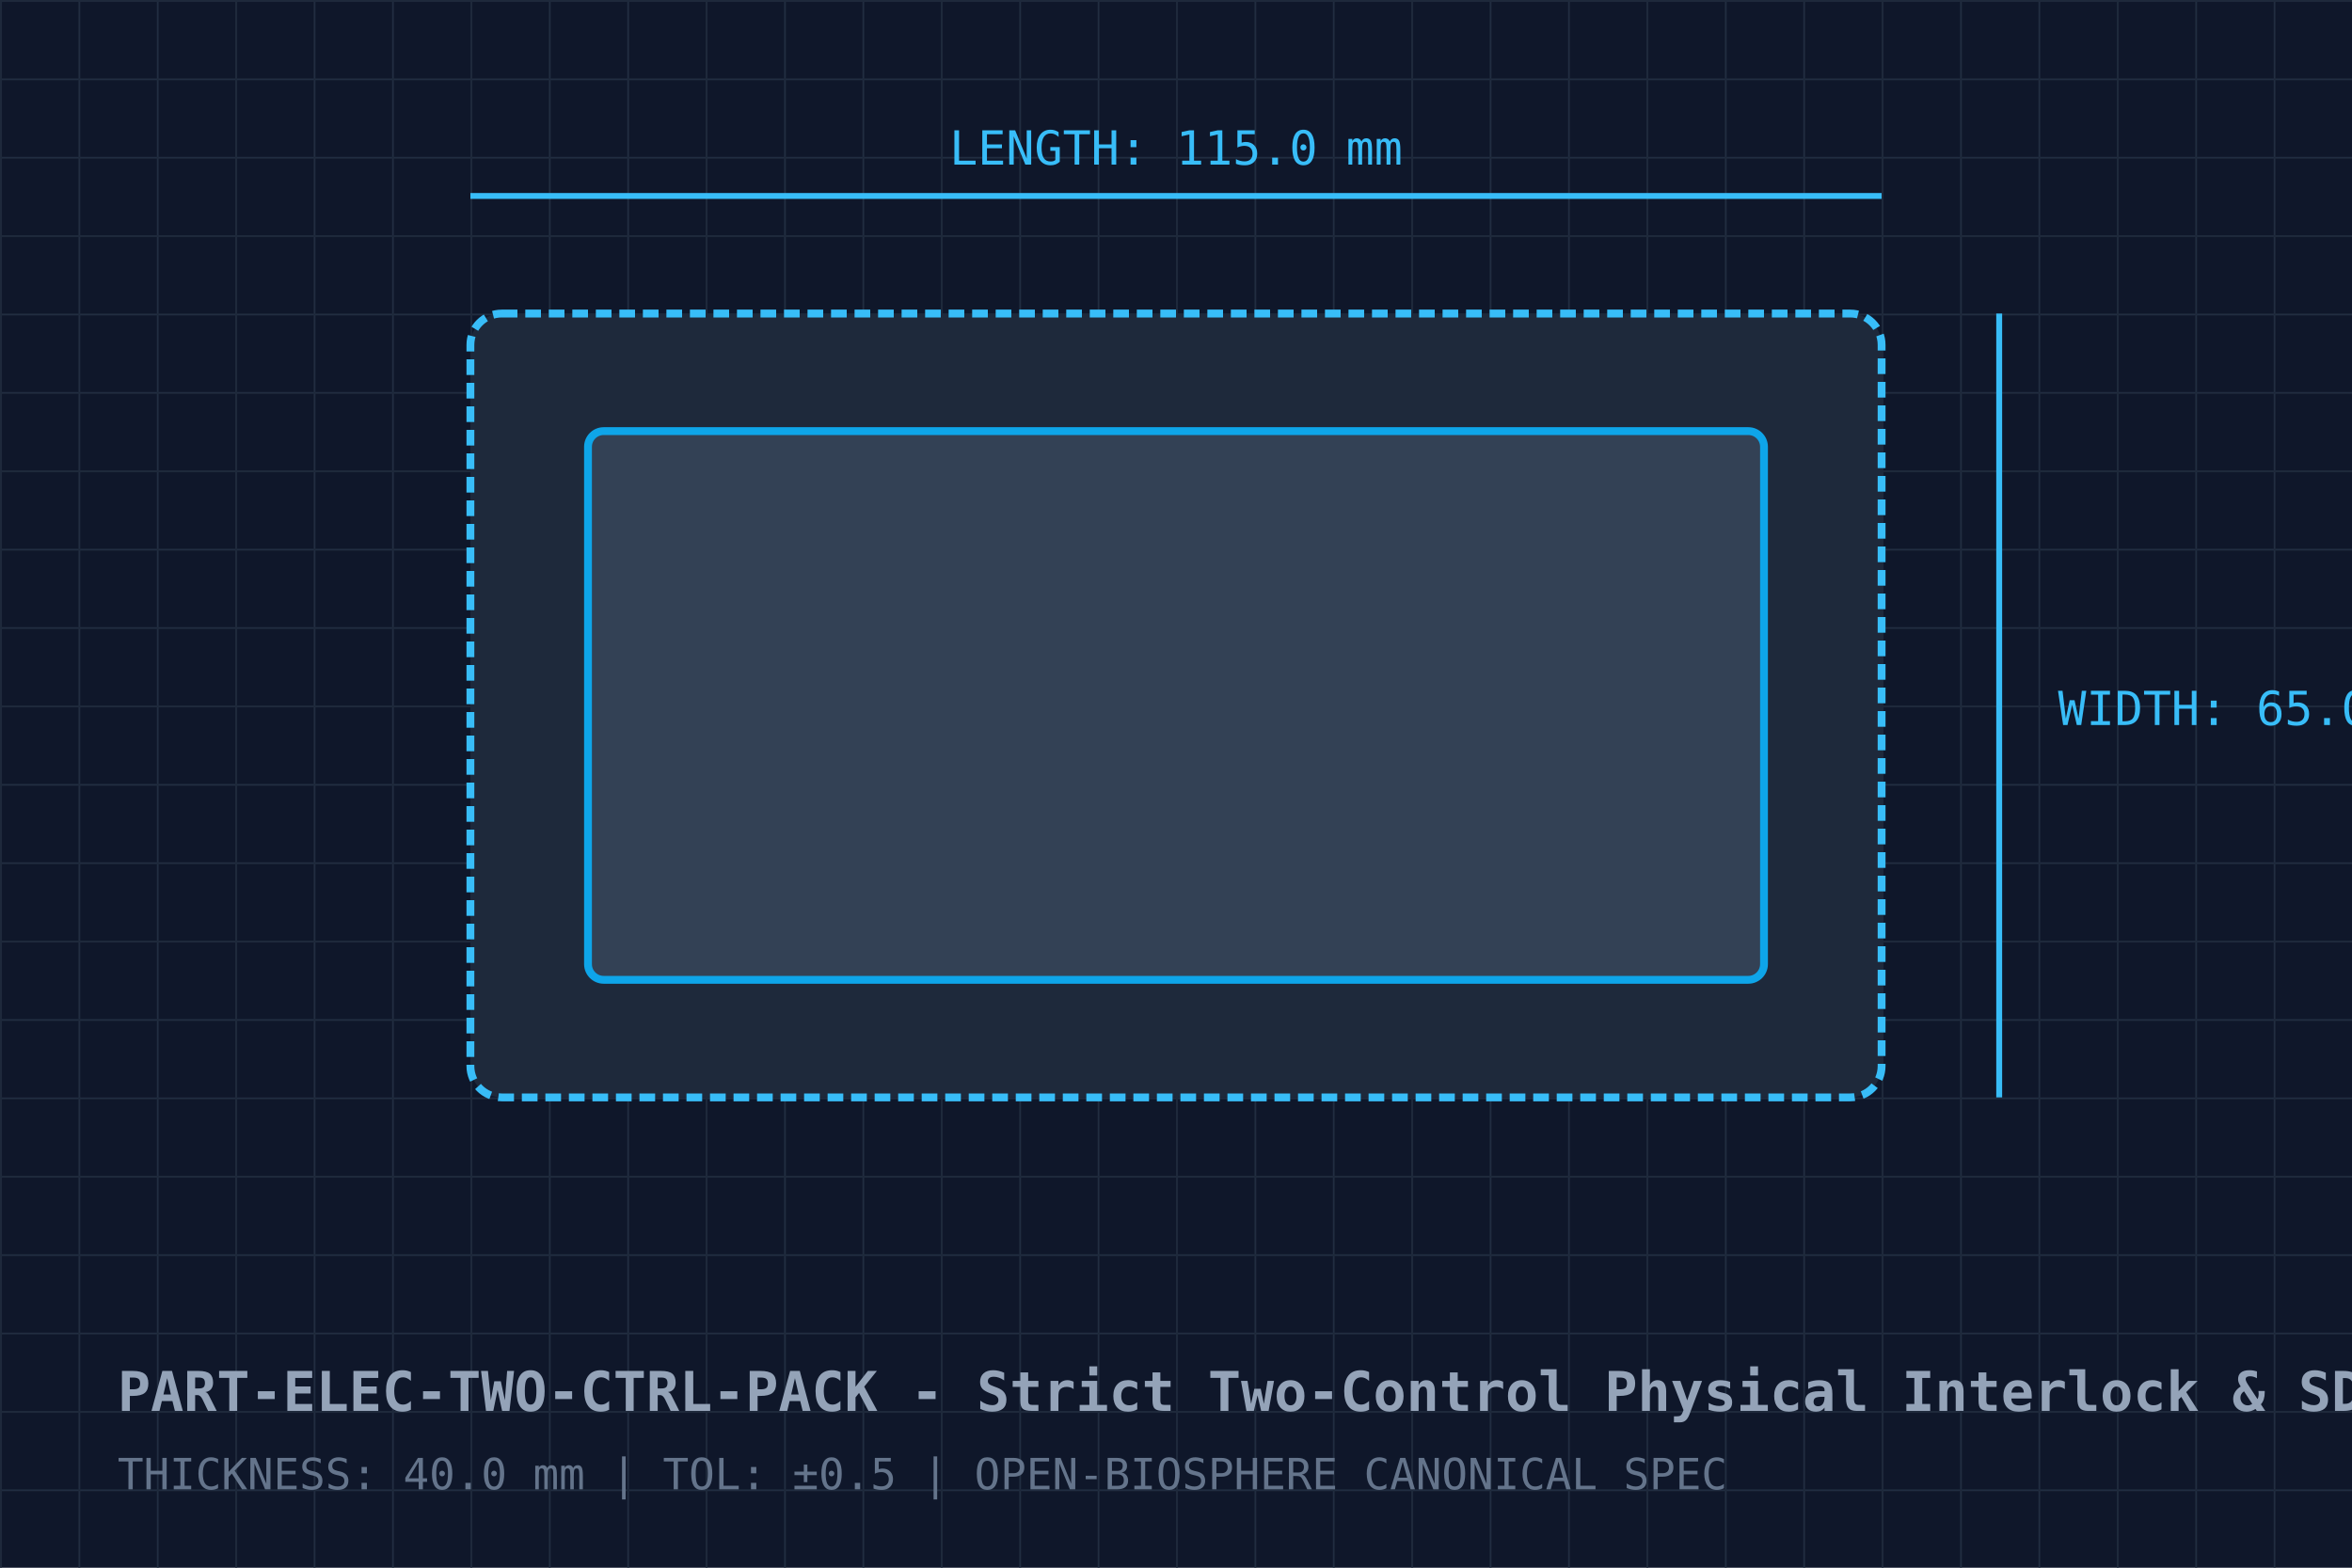
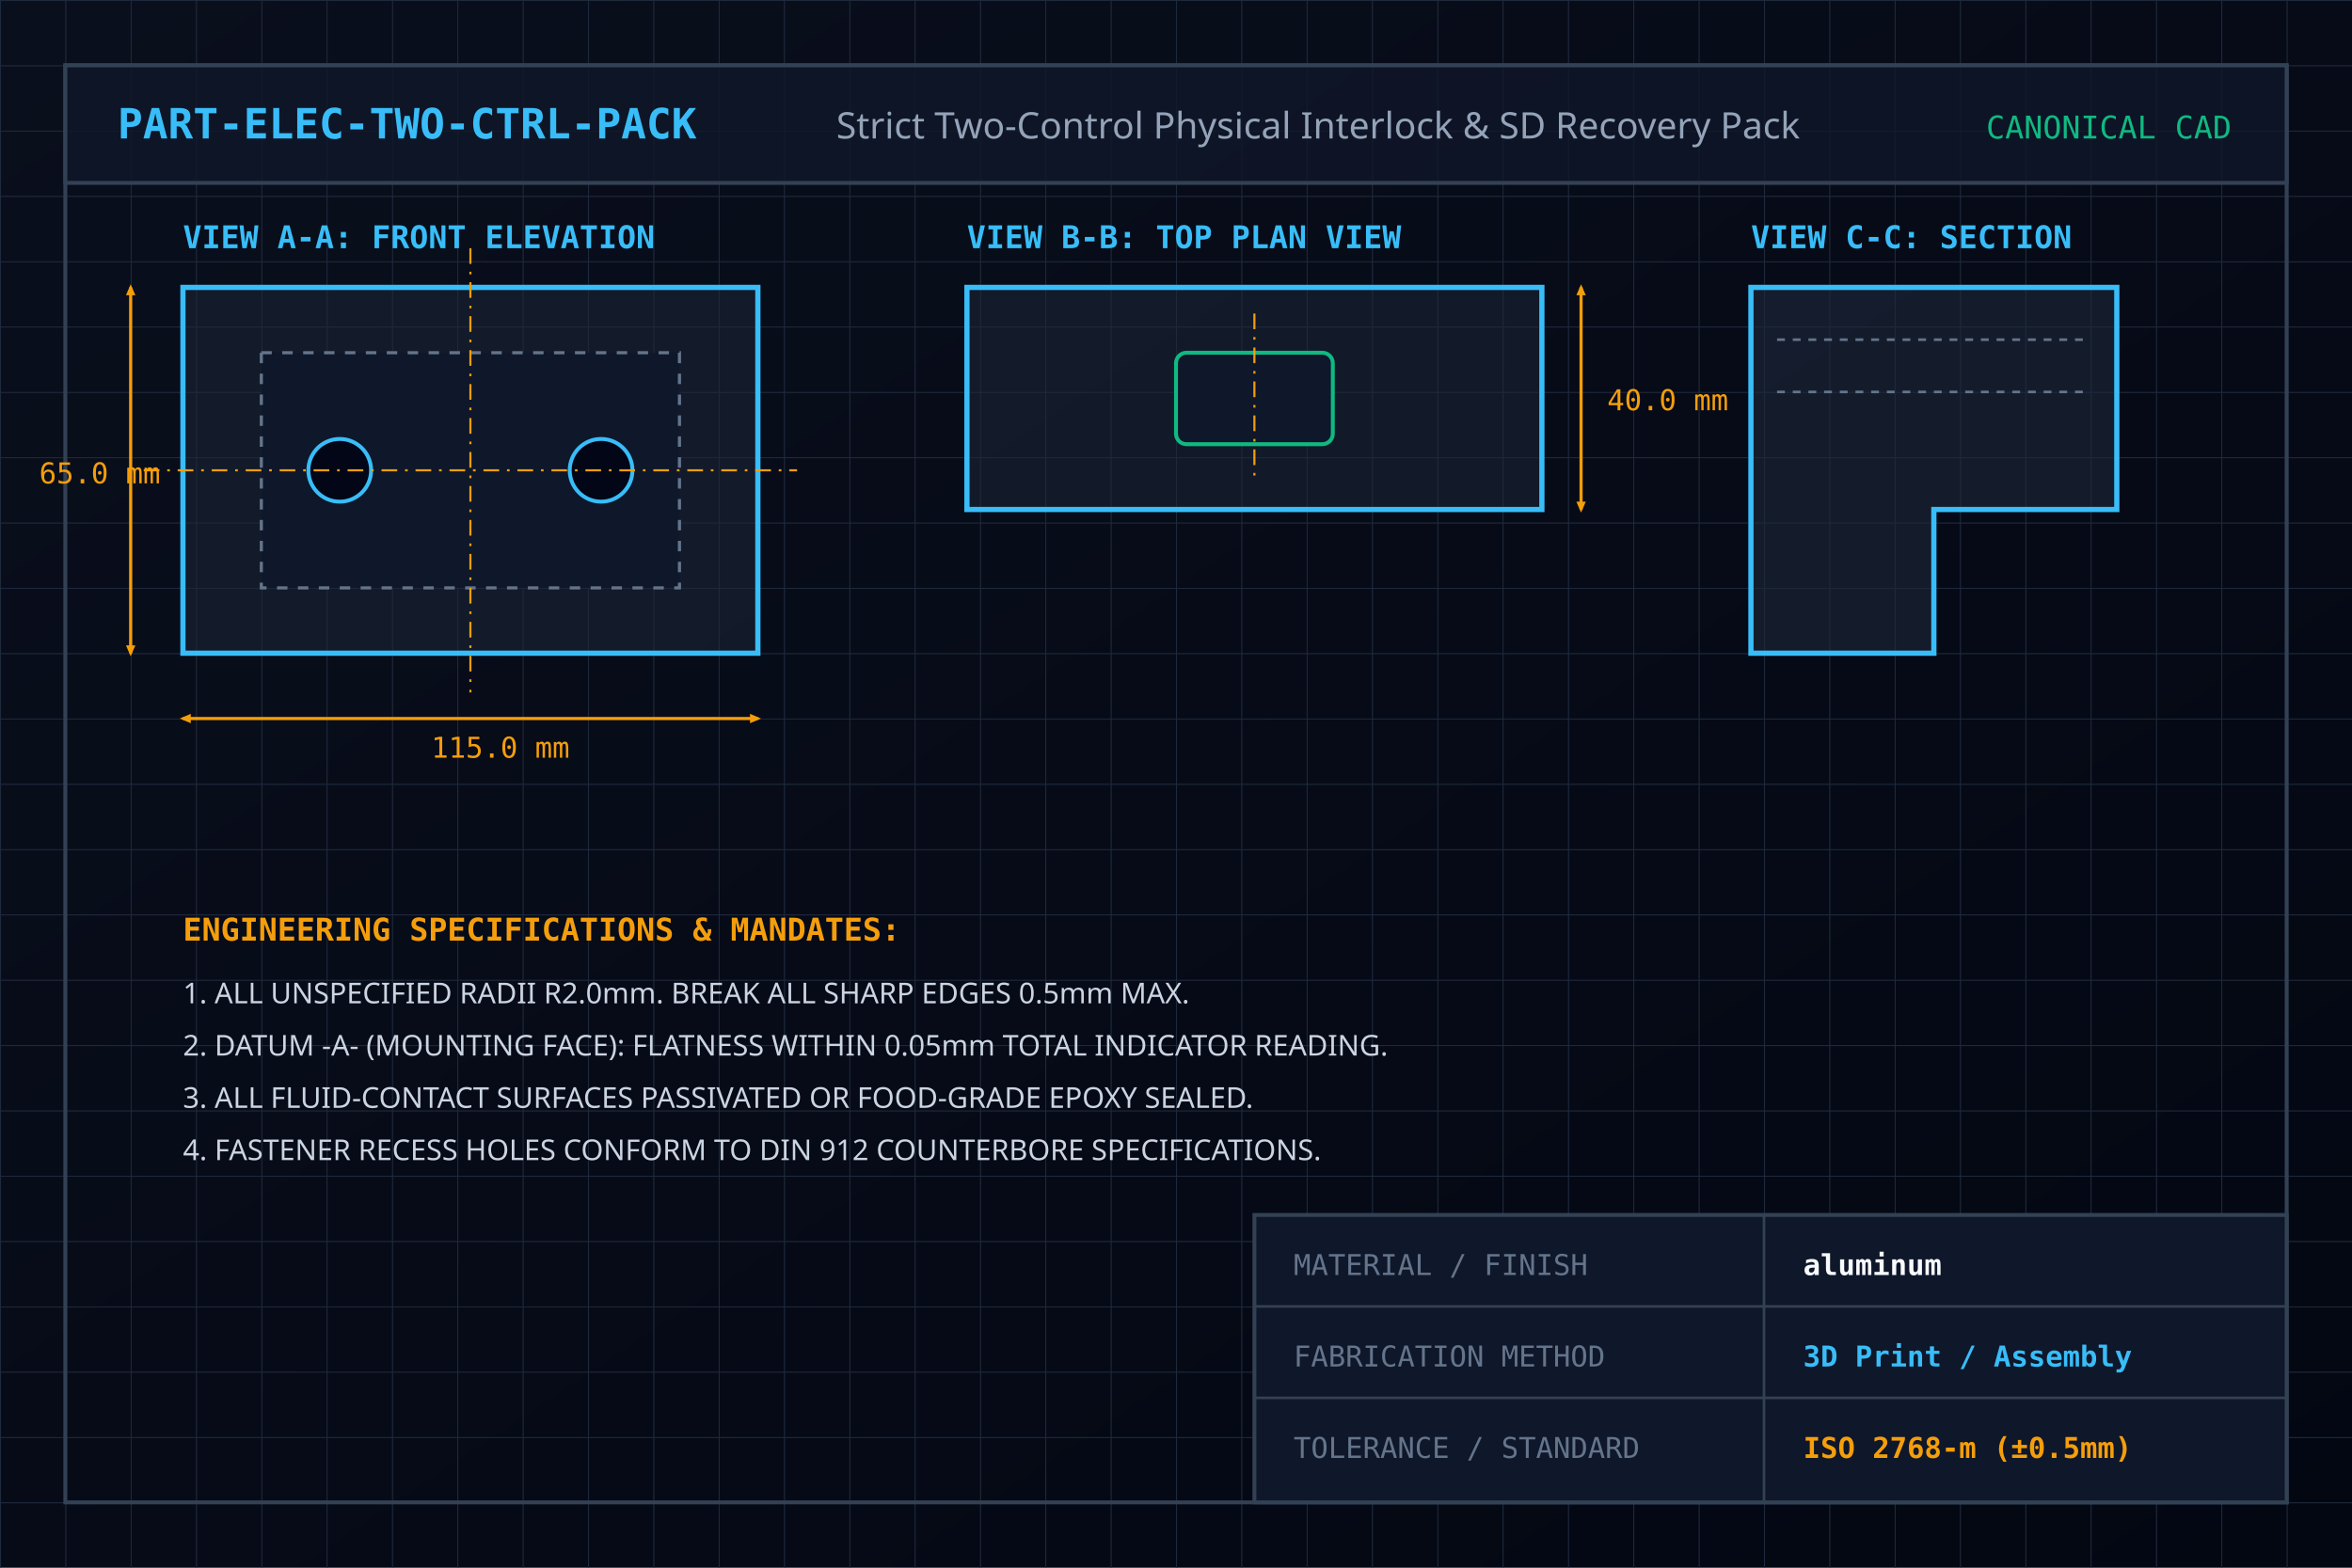
- <svg xmlns="http://www.w3.org/2000/svg" viewBox="0 0 600 400" width="100%" height="100%">
-   <rect width="600" height="400" fill="#0f172a" />
+ <svg xmlns="http://www.w3.org/2000/svg" viewBox="0 0 900 600" width="100%" height="100%">
  <defs>
-     <pattern id="grid-PART-ELEC-TWO-CTRL-PACK" width="20" height="20" patternUnits="userSpaceOnUse">
-       <path d="M 20 0 L 0 0 0 20" fill="none" stroke="#1e293b" stroke-width="1" />
+     <linearGradient id="bg" x1="0%" y1="0%" x2="100%" y2="100%">
+       <stop offset="0%" stop-color="#0a0f1d" />
+       <stop offset="100%" stop-color="#030712" />
+     </linearGradient>
+     <pattern id="grid" width="25" height="25" patternUnits="userSpaceOnUse">
+       <path d="M 25 0 L 0 0 0 25" fill="none" stroke="#1e293b" stroke-width="0.75" />
    </pattern>
+     <marker id="arrow" viewBox="0 0 10 10" refX="5" refY="5" markerWidth="6" markerHeight="6" orient="auto-start-reverse">
+       <path d="M 0 1.5 L 8 5 L 0 8.5 z" fill="#38bdf8" />
+     </marker>
+     <marker id="dim-arrow" viewBox="0 0 10 10" refX="5" refY="5" markerWidth="5" markerHeight="5" orient="auto-start-reverse">
+       <path d="M 0 2 L 7 5 L 0 8 z" fill="#f59e0b" />
+     </marker>
  </defs>
-   <rect width="600" height="400" fill="url(#grid-PART-ELEC-TWO-CTRL-PACK)" />
-   <rect x="120" y="80" width="360" height="200" rx="8" fill="#1e293b" stroke="#38bdf8" stroke-width="2" stroke-dasharray="4,2" />
-   <rect x="150" y="110" width="300" height="140" rx="4" fill="#334155" stroke="#0ea5e9" stroke-width="2" />
-   <line x1="120" y1="50" x2="480" y2="50" stroke="#38bdf8" stroke-width="1.5" marker-start="url(#arrow)" marker-end="url(#arrow)" />
-   <text x="300" y="42" fill="#38bdf8" font-family="monospace" font-size="12" text-anchor="middle">LENGTH: 115.0 mm</text>
-   <line x1="510" y1="80" x2="510" y2="280" stroke="#38bdf8" stroke-width="1.5" />
-   <text x="525" y="185" fill="#38bdf8" font-family="monospace" font-size="12">WIDTH: 65.0 mm</text>
-   <text x="30" y="360" fill="#94a3b8" font-family="monospace" font-size="14" font-weight="bold">PART-ELEC-TWO-CTRL-PACK - Strict Two-Control Physical Interlock &amp; SD Recovery Pack</text>
-   <text x="30" y="380" fill="#64748b" font-family="monospace" font-size="11">THICKNESS: 40.0 mm | TOL: ±0.5 | OPEN-BIOSPHERE CANONICAL SPEC</text>
+   <rect width="100%" height="100%" fill="url(#bg)" />
+   <rect width="100%" height="100%" fill="url(#grid)" />
+   <rect x="25" y="25" width="850" height="550" fill="none" stroke="#334155" stroke-width="1.5" />
+   <rect x="25" y="25" width="850" height="45" fill="#0f172a" fill-opacity="0.8" stroke="#334155" stroke-width="1.5" />
+   <text x="45" y="53" font-family="monospace" font-size="16" font-weight="bold" fill="#38bdf8">PART-ELEC-TWO-CTRL-PACK</text>
+   <text x="320" y="53" font-family="sans-serif" font-size="14" font-weight="500" fill="#94a3b8">Strict Two-Control Physical Interlock &amp; SD Recovery Pack</text>
+   <text x="760" y="53" font-family="monospace" font-size="12" fill="#10b981">CANONICAL CAD</text>
+   <rect x="480" y="465" width="395" height="110" fill="#0f172a" stroke="#334155" stroke-width="1.5" />
+   <line x1="480" y1="500" x2="875" y2="500" stroke="#334155" stroke-width="1" />
+   <line x1="480" y1="535" x2="875" y2="535" stroke="#334155" stroke-width="1" />
+   <line x1="675" y1="465" x2="675" y2="575" stroke="#334155" stroke-width="1" />
+   <text x="495" y="488" font-family="monospace" font-size="11" fill="#64748b">MATERIAL / FINISH</text>
+   <text x="690" y="488" font-family="monospace" font-size="11" font-weight="bold" fill="#f8fafc">aluminum</text>
+   <text x="495" y="523" font-family="monospace" font-size="11" fill="#64748b">FABRICATION METHOD</text>
+   <text x="690" y="523" font-family="monospace" font-size="11" font-weight="bold" fill="#38bdf8">3D Print / Assembly</text>
+   <text x="495" y="558" font-family="monospace" font-size="11" fill="#64748b">TOLERANCE / STANDARD</text>
+   <text x="690" y="558" font-family="monospace" font-size="11" font-weight="bold" fill="#f59e0b">ISO 2768-m (±0.5mm)</text>
+   <g transform="translate(70, 110)">
+     <text x="0" y="-15" font-family="monospace" font-size="12" font-weight="bold" fill="#38bdf8">VIEW A-A: FRONT ELEVATION</text>
+     <rect x="0" y="0" width="220" height="140" fill="#1e293b" fill-opacity="0.5" stroke="#38bdf8" stroke-width="2" />
+     <rect x="30" y="25" width="160" height="90" fill="#0f172a" stroke="#64748b" stroke-dasharray="4,4" stroke-width="1.2" />
+     <circle cx="60" cy="70" r="12" fill="#020617" stroke="#38bdf8" stroke-width="1.5" />
+     <circle cx="160" cy="70" r="12" fill="#020617" stroke="#38bdf8" stroke-width="1.5" />
+     <line x1="-15" y1="70" x2="235" y2="70" stroke="#f59e0b" stroke-width="0.8" stroke-dasharray="6,3,1,3" />
+     <line x1="110" y1="-15" x2="110" y2="155" stroke="#f59e0b" stroke-width="0.8" stroke-dasharray="6,3,1,3" />
+     <line x1="0" y1="165" x2="220" y2="165" stroke="#f59e0b" stroke-width="1.2" marker-start="url(#dim-arrow)" marker-end="url(#dim-arrow)" />
+     <text x="95" y="180" font-family="monospace" font-size="11" fill="#f59e0b">115.0 mm</text>
+     <line x1="-20" y1="0" x2="-20" y2="140" stroke="#f59e0b" stroke-width="1.2" marker-start="url(#dim-arrow)" marker-end="url(#dim-arrow)" />
+     <text x="-55" y="75" font-family="monospace" font-size="11" fill="#f59e0b">65.0 mm</text>
+   </g>
+   <g transform="translate(370, 110)">
+     <text x="0" y="-15" font-family="monospace" font-size="12" font-weight="bold" fill="#38bdf8">VIEW B-B: TOP PLAN VIEW</text>
+     <rect x="0" y="0" width="220" height="85" fill="#1e293b" fill-opacity="0.5" stroke="#38bdf8" stroke-width="2" />
+     <rect x="80" y="25" width="60" height="35" rx="4" fill="#0f172a" stroke="#10b981" stroke-width="1.5" />
+     <line x1="110" y1="10" x2="110" y2="75" stroke="#f59e0b" stroke-width="0.8" stroke-dasharray="6,3,1,3" />
+     <line x1="235" y1="0" x2="235" y2="85" stroke="#f59e0b" stroke-width="1.2" marker-start="url(#dim-arrow)" marker-end="url(#dim-arrow)" />
+     <text x="245" y="47" font-family="monospace" font-size="11" fill="#f59e0b">40.0 mm</text>
+   </g>
+   <g transform="translate(670, 110)">
+     <text x="0" y="-15" font-family="monospace" font-size="12" font-weight="bold" fill="#38bdf8">VIEW C-C: SECTION</text>
+     <path d="M 0 0 L 140 0 L 140 85 L 70 85 L 70 140 L 0 140 Z" fill="#1e293b" fill-opacity="0.6" stroke="#38bdf8" stroke-width="2" />
+     <line x1="10" y1="20" x2="130" y2="20" stroke="#64748b" stroke-dasharray="3,3" stroke-width="1" />
+     <line x1="10" y1="40" x2="130" y2="40" stroke="#64748b" stroke-dasharray="3,3" stroke-width="1" />
+   </g>
+   <g transform="translate(70, 360)">
+     <text x="0" y="0" font-family="monospace" font-size="12" font-weight="bold" fill="#f59e0b">ENGINEERING SPECIFICATIONS &amp; MANDATES:</text>
+     <text x="0" y="24" font-family="sans-serif" font-size="11" fill="#cbd5e1">1. ALL UNSPECIFIED RADII R2.0mm. BREAK ALL SHARP EDGES 0.5mm MAX.</text>
+     <text x="0" y="44" font-family="sans-serif" font-size="11" fill="#cbd5e1">2. DATUM -A- (MOUNTING FACE): FLATNESS WITHIN 0.05mm TOTAL INDICATOR READING.</text>
+     <text x="0" y="64" font-family="sans-serif" font-size="11" fill="#cbd5e1">3. ALL FLUID-CONTACT SURFACES PASSIVATED OR FOOD-GRADE EPOXY SEALED.</text>
+     <text x="0" y="84" font-family="sans-serif" font-size="11" fill="#cbd5e1">4. FASTENER RECESS HOLES CONFORM TO DIN 912 COUNTERBORE SPECIFICATIONS.</text>
+   </g>
</svg>
